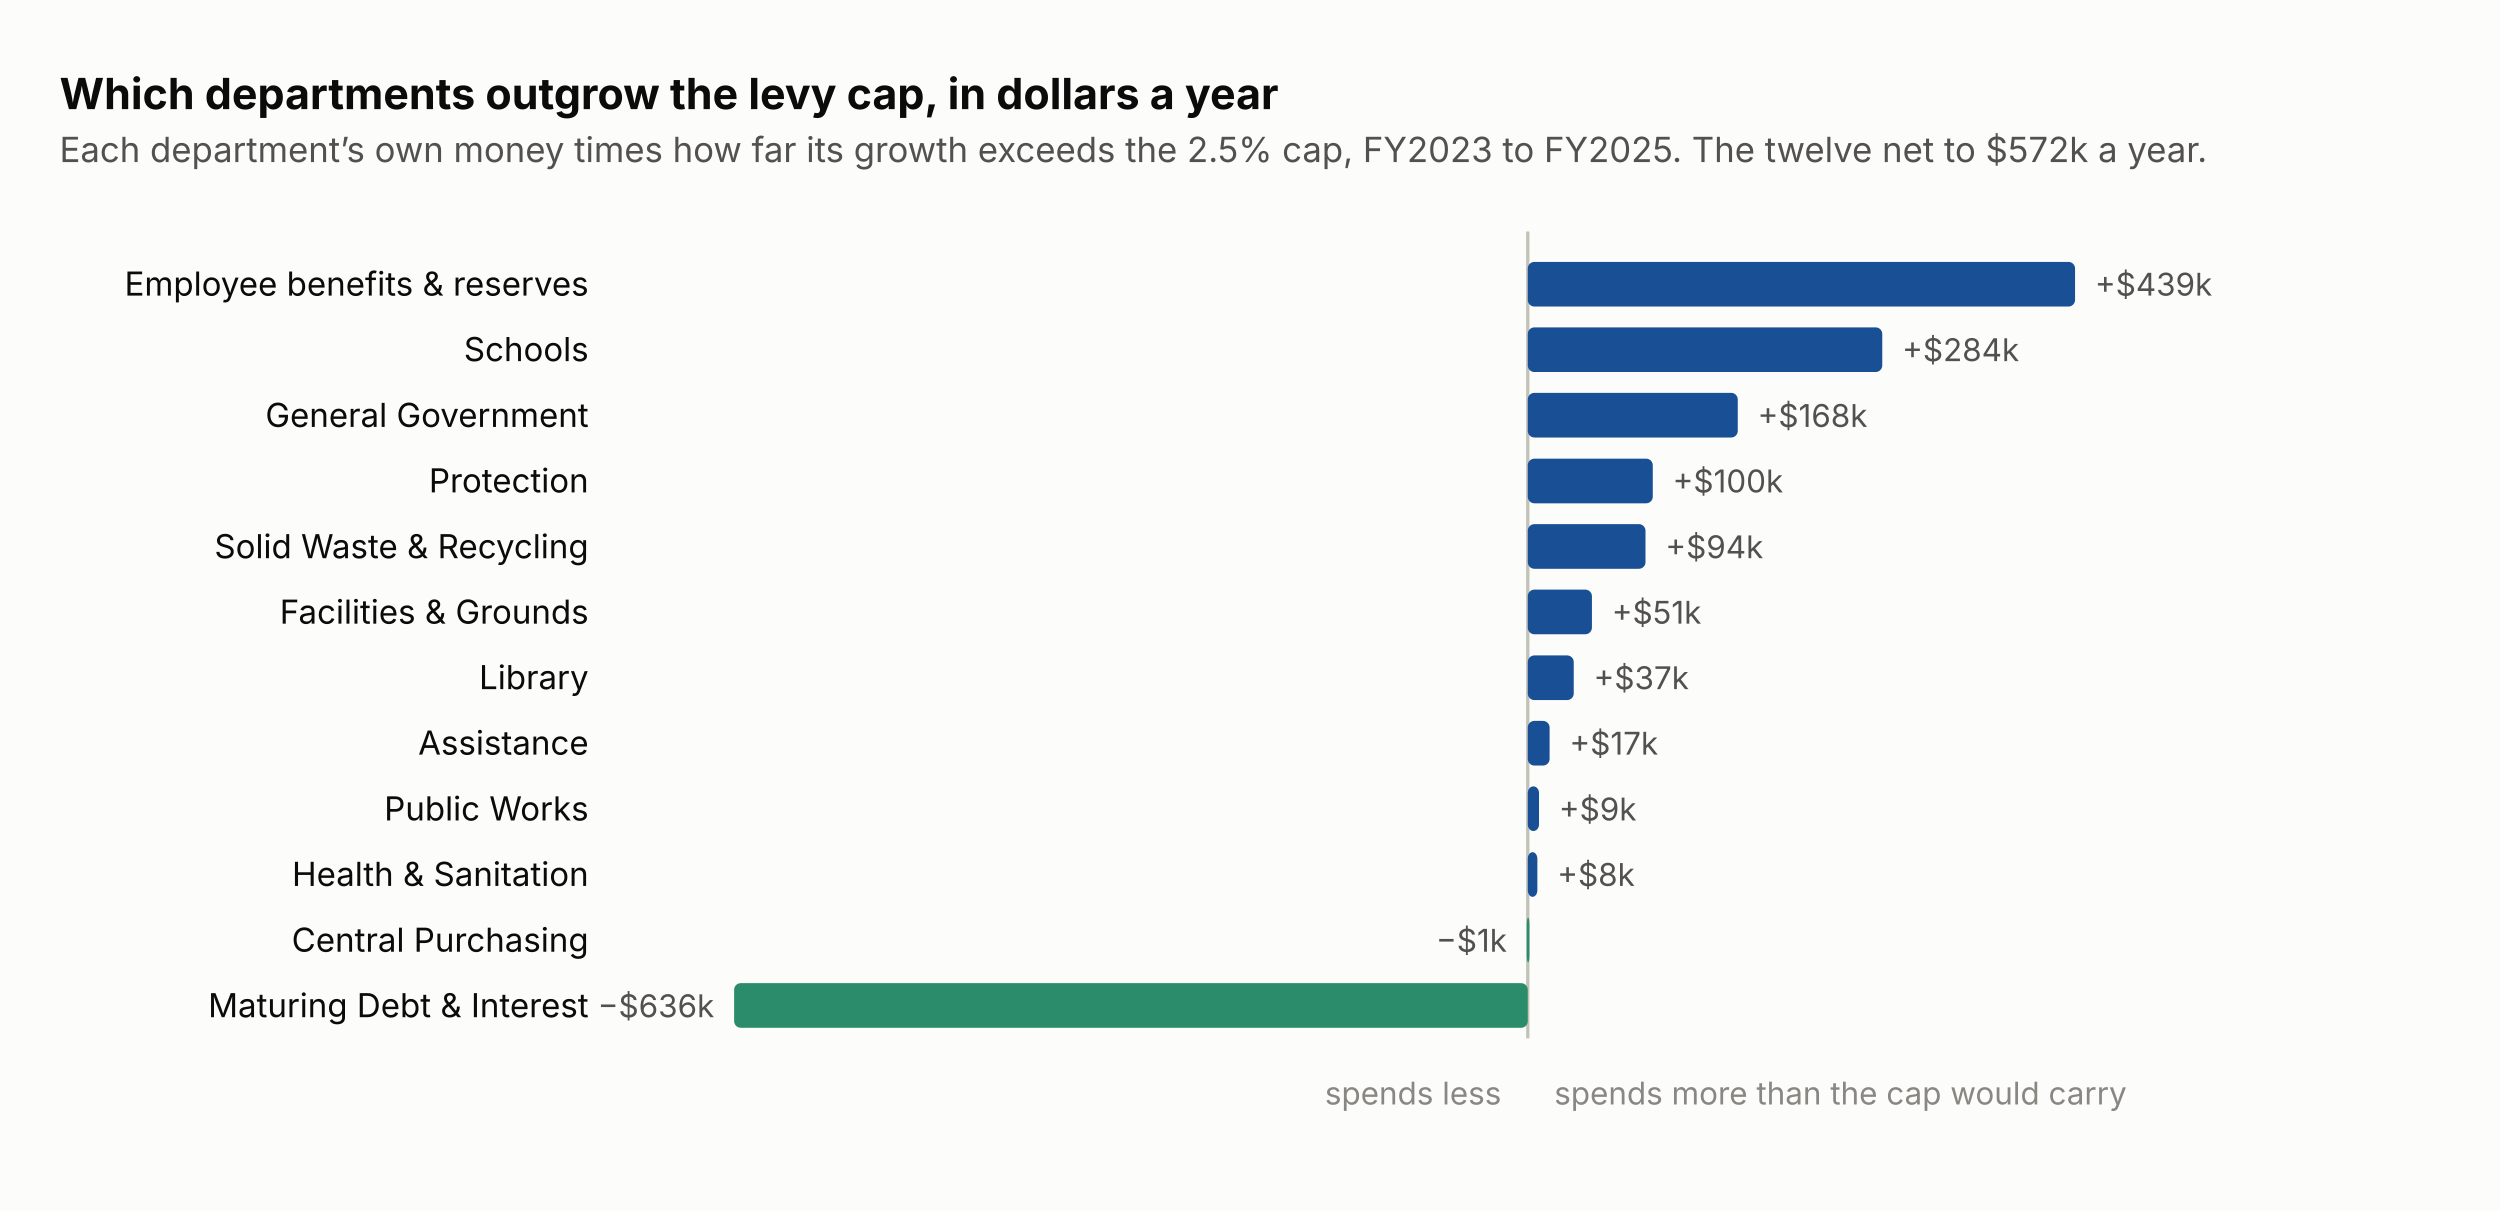
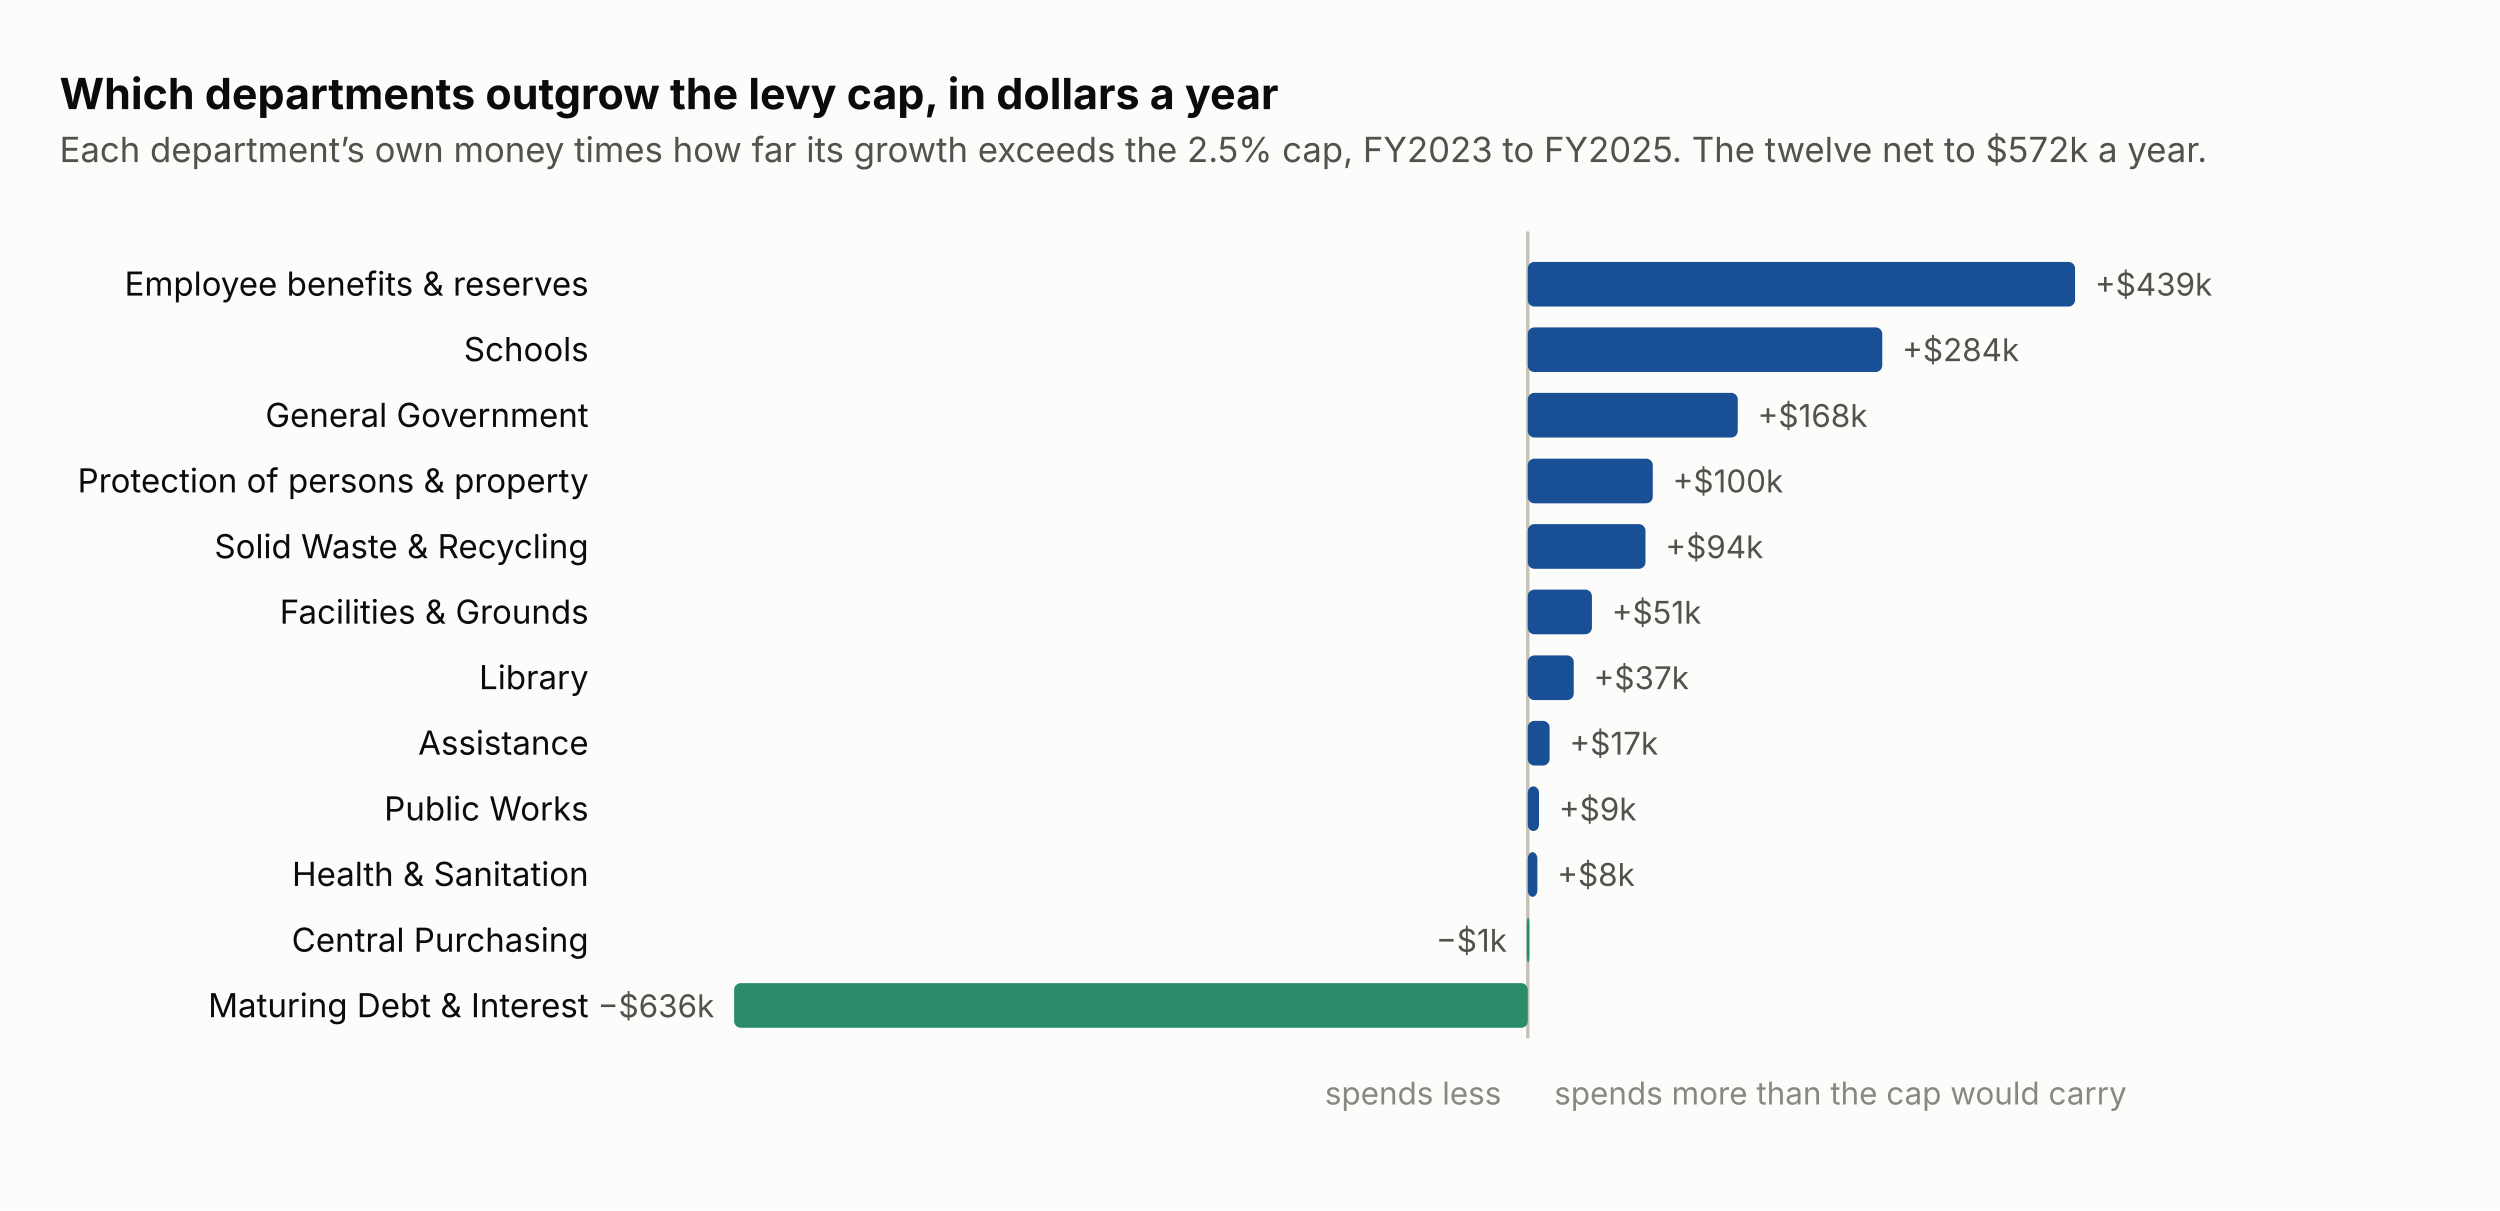
<svg xmlns="http://www.w3.org/2000/svg" viewBox="0 0 756 366" width="756" height="366" role="img" aria-label="Which departments outgrow the levy cap, in dollars a year. Each department’s own money times how far its growth exceeds the 2.5% cap, FY2023 to FY2025. The twelve net to $572k a year." font-family="system-ui, -apple-system, &quot;Segoe UI&quot;, sans-serif">
  <rect width="756" height="366" fill="#fcfcfb" />
  <g transform="translate(18,18)">
    <text x="0" y="15" font-size="13" font-weight="700" fill="#0b0b0b">Which departments outgrow the levy cap, in dollars a year</text>
    <text x="0" y="31" font-size="10.5" fill="#52514e">Each department’s own money times how far its growth exceeds the 2.5% cap, FY2023 to FY2025. The twelve net to $572k a year.</text>
    <line x1="444.0" y1="52.0" x2="444.0" y2="296.0" stroke="#c3c2b7" stroke-width="1" />
    <rect x="444.0" y="61.2" width="165.5" height="13.5" fill="#184f95" rx="2" />
    <text x="160" y="71.4" font-size="10" text-anchor="end" fill="#0b0b0b">Employee benefits &amp; reserves</text>
    <text x="615.5" y="71.4" font-size="9.5" text-anchor="start" fill="#52514e">+$439k</text>
    <rect x="444.0" y="81.0" width="107.2" height="13.5" fill="#184f95" rx="2" />
    <text x="160" y="91.2" font-size="10" text-anchor="end" fill="#0b0b0b">Schools</text>
    <text x="557.2" y="91.2" font-size="9.5" text-anchor="start" fill="#52514e">+$284k</text>
    <rect x="444.0" y="100.8" width="63.5" height="13.5" fill="#184f95" rx="2" />
    <text x="160" y="111.1" font-size="10" text-anchor="end" fill="#0b0b0b">General Government</text>
    <text x="513.5" y="111.1" font-size="9.5" text-anchor="start" fill="#52514e">+$168k</text>
    <rect x="444.0" y="120.7" width="37.8" height="13.5" fill="#184f95" rx="2" />
-     <text x="160" y="130.9" font-size="10" text-anchor="end" fill="#0b0b0b">Protection</text>
+     <text x="160" y="130.9" font-size="10" text-anchor="end" fill="#0b0b0b">Protection of persons &amp; property</text>
    <text x="487.8" y="130.9" font-size="9.5" text-anchor="start" fill="#52514e">+$100k</text>
    <rect x="444.0" y="140.5" width="35.6" height="13.5" fill="#184f95" rx="2" />
    <text x="160" y="150.8" font-size="10" text-anchor="end" fill="#0b0b0b">Solid Waste &amp; Recycling</text>
    <text x="485.6" y="150.8" font-size="9.5" text-anchor="start" fill="#52514e">+$94k</text>
    <rect x="444.0" y="160.3" width="19.4" height="13.5" fill="#184f95" rx="2" />
    <text x="160" y="170.6" font-size="10" text-anchor="end" fill="#0b0b0b">Facilities &amp; Grounds</text>
    <text x="469.4" y="170.6" font-size="9.5" text-anchor="start" fill="#52514e">+$51k</text>
    <rect x="444.0" y="180.2" width="13.9" height="13.5" fill="#184f95" rx="2" />
    <text x="160" y="190.4" font-size="10" text-anchor="end" fill="#0b0b0b">Library</text>
    <text x="463.9" y="190.4" font-size="9.5" text-anchor="start" fill="#52514e">+$37k</text>
    <rect x="444.0" y="200.0" width="6.6" height="13.5" fill="#184f95" rx="2" />
    <text x="160" y="210.2" font-size="10" text-anchor="end" fill="#0b0b0b">Assistance</text>
    <text x="456.6" y="210.2" font-size="9.5" text-anchor="start" fill="#52514e">+$17k</text>
    <rect x="444.0" y="219.8" width="3.4" height="13.5" fill="#184f95" rx="2" />
    <text x="160" y="230.1" font-size="10" text-anchor="end" fill="#0b0b0b">Public Works</text>
    <text x="453.4" y="230.1" font-size="9.5" text-anchor="start" fill="#52514e">+$9k</text>
    <rect x="444.0" y="239.7" width="2.9" height="13.5" fill="#184f95" rx="2" />
    <text x="160" y="249.9" font-size="10" text-anchor="end" fill="#0b0b0b">Health &amp; Sanitation</text>
    <text x="452.9" y="249.9" font-size="9.5" text-anchor="start" fill="#52514e">+$8k</text>
    <rect x="443.7" y="259.5" width="0.8" height="13.5" fill="#2a8c6a" rx="2" />
    <text x="160" y="269.8" font-size="10" text-anchor="end" fill="#0b0b0b">Central Purchasing</text>
    <text x="437.7" y="269.8" font-size="9.5" text-anchor="end" fill="#52514e">−$1k</text>
    <rect x="204.0" y="279.3" width="240.0" height="13.5" fill="#2a8c6a" rx="2" />
    <text x="160" y="289.6" font-size="10" text-anchor="end" fill="#0b0b0b">Maturing Debt &amp; Interest</text>
    <text x="198.0" y="289.6" font-size="9.5" text-anchor="end" fill="#52514e">−$636k</text>
    <text x="452.0" y="316.0" font-size="9.5" fill="#898781">spends more than the cap would carry</text>
    <text x="436.0" y="316.0" font-size="9.5" text-anchor="end" fill="#898781">spends less</text>
  </g>
</svg>
